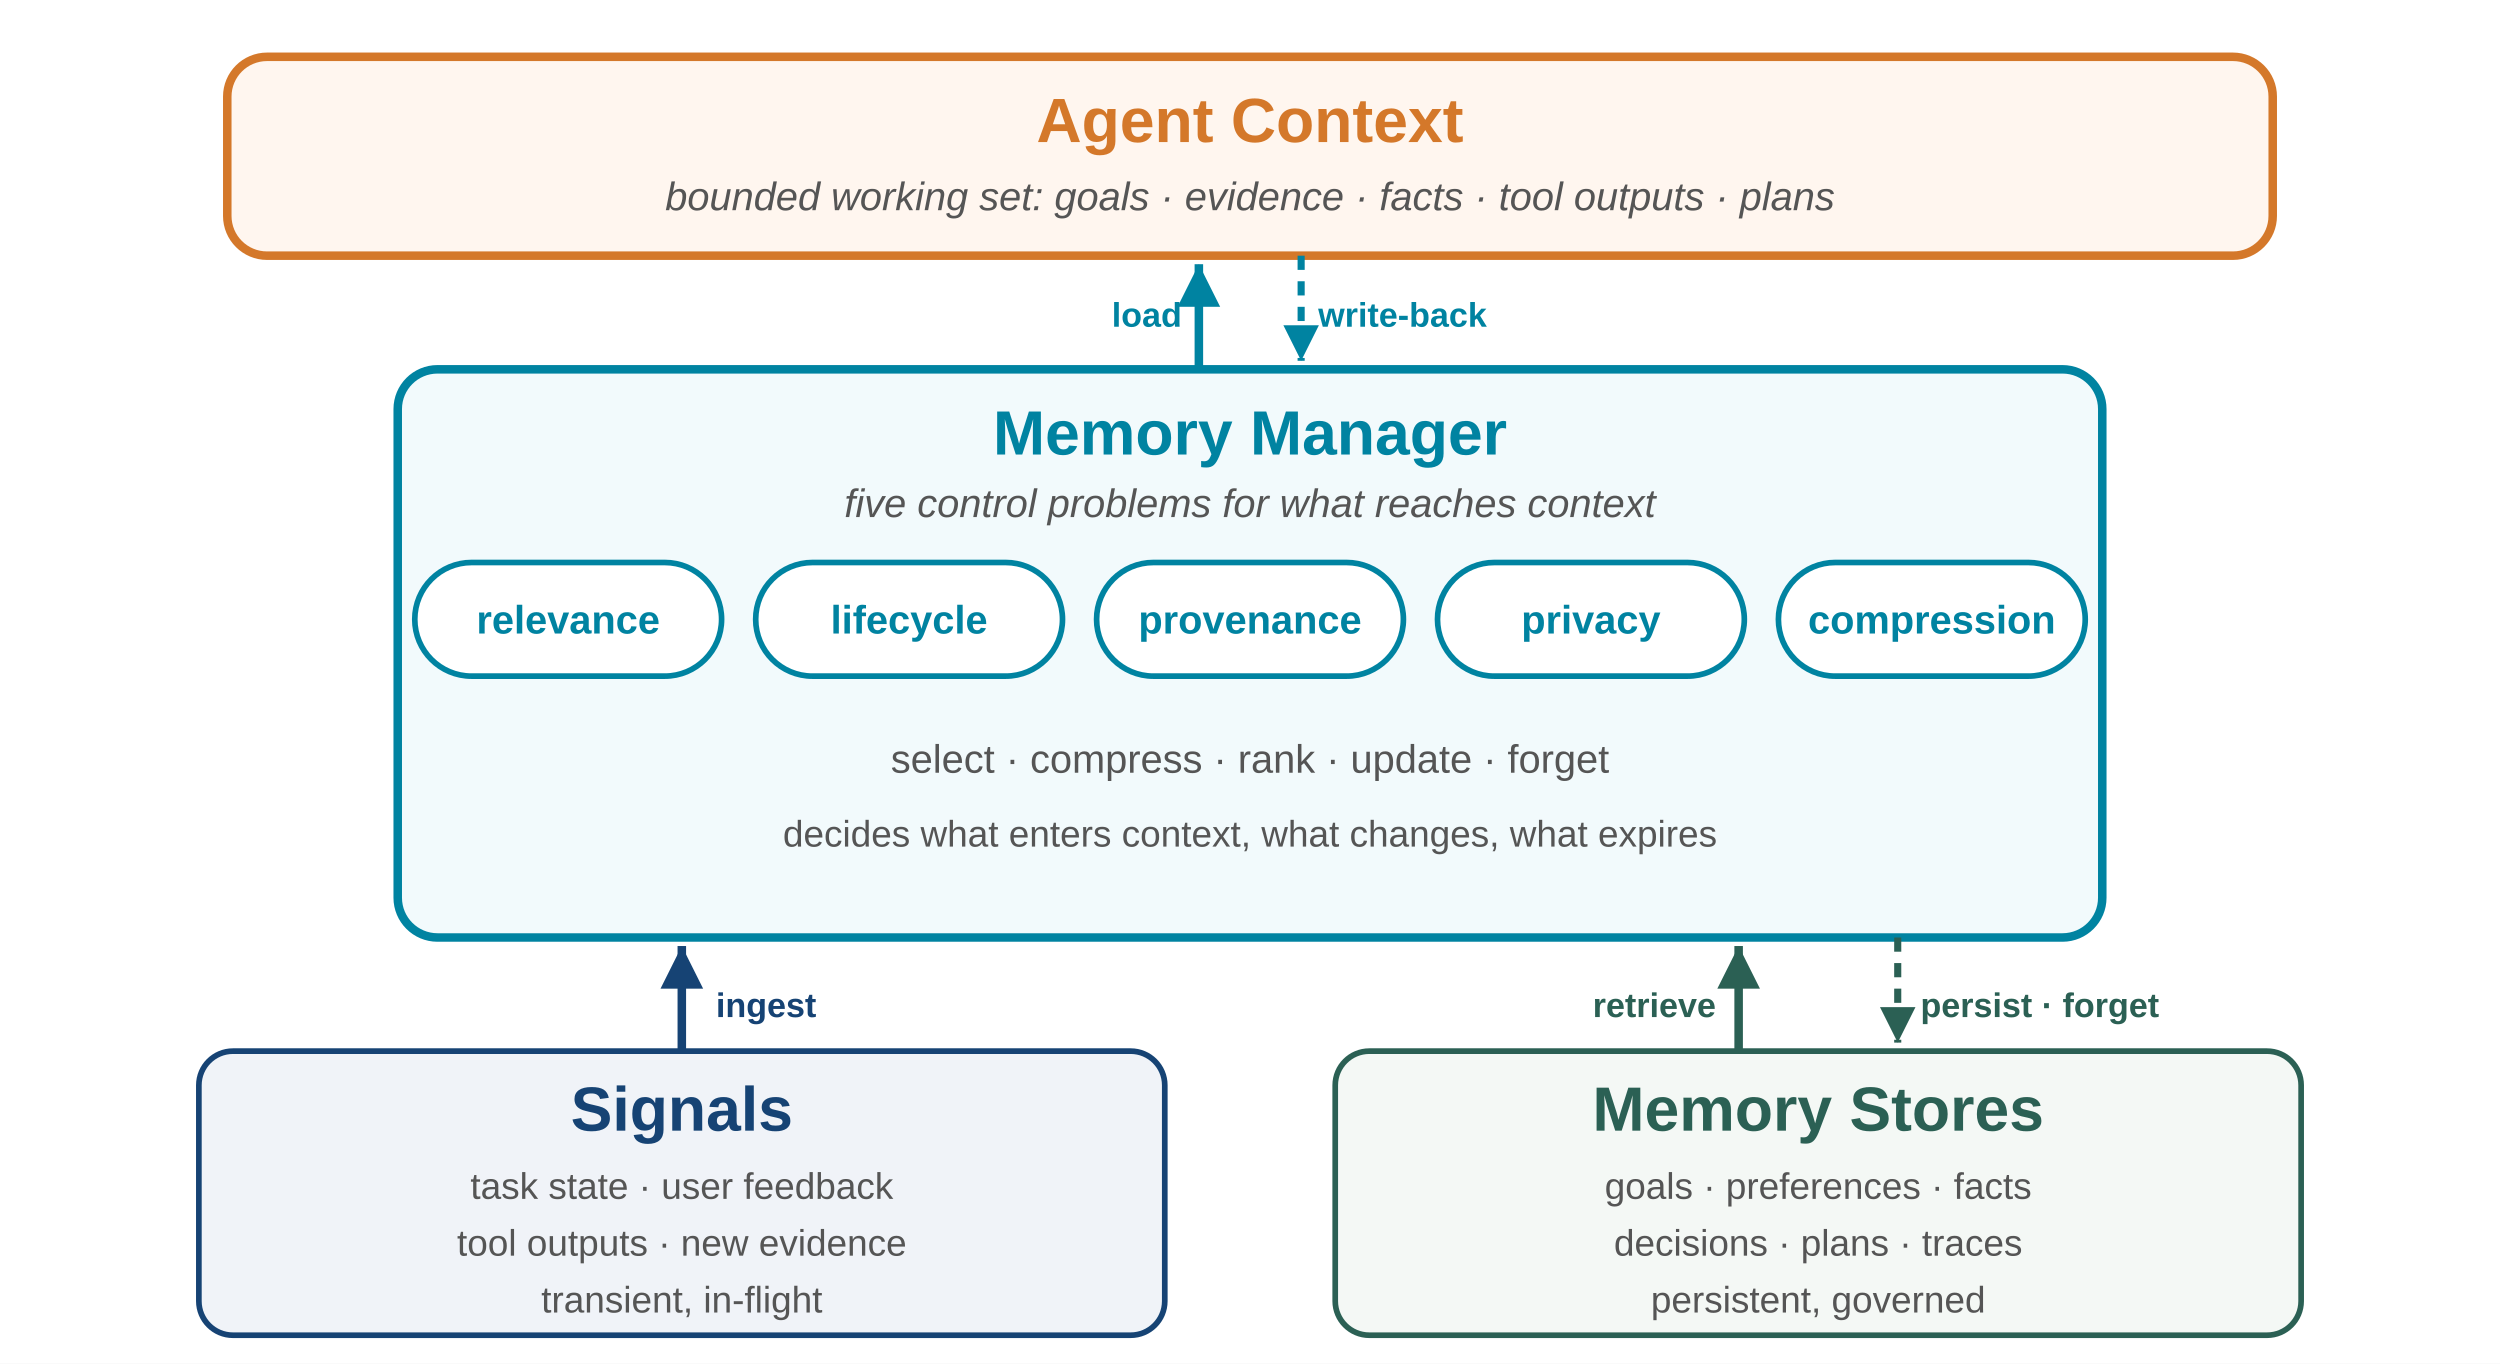
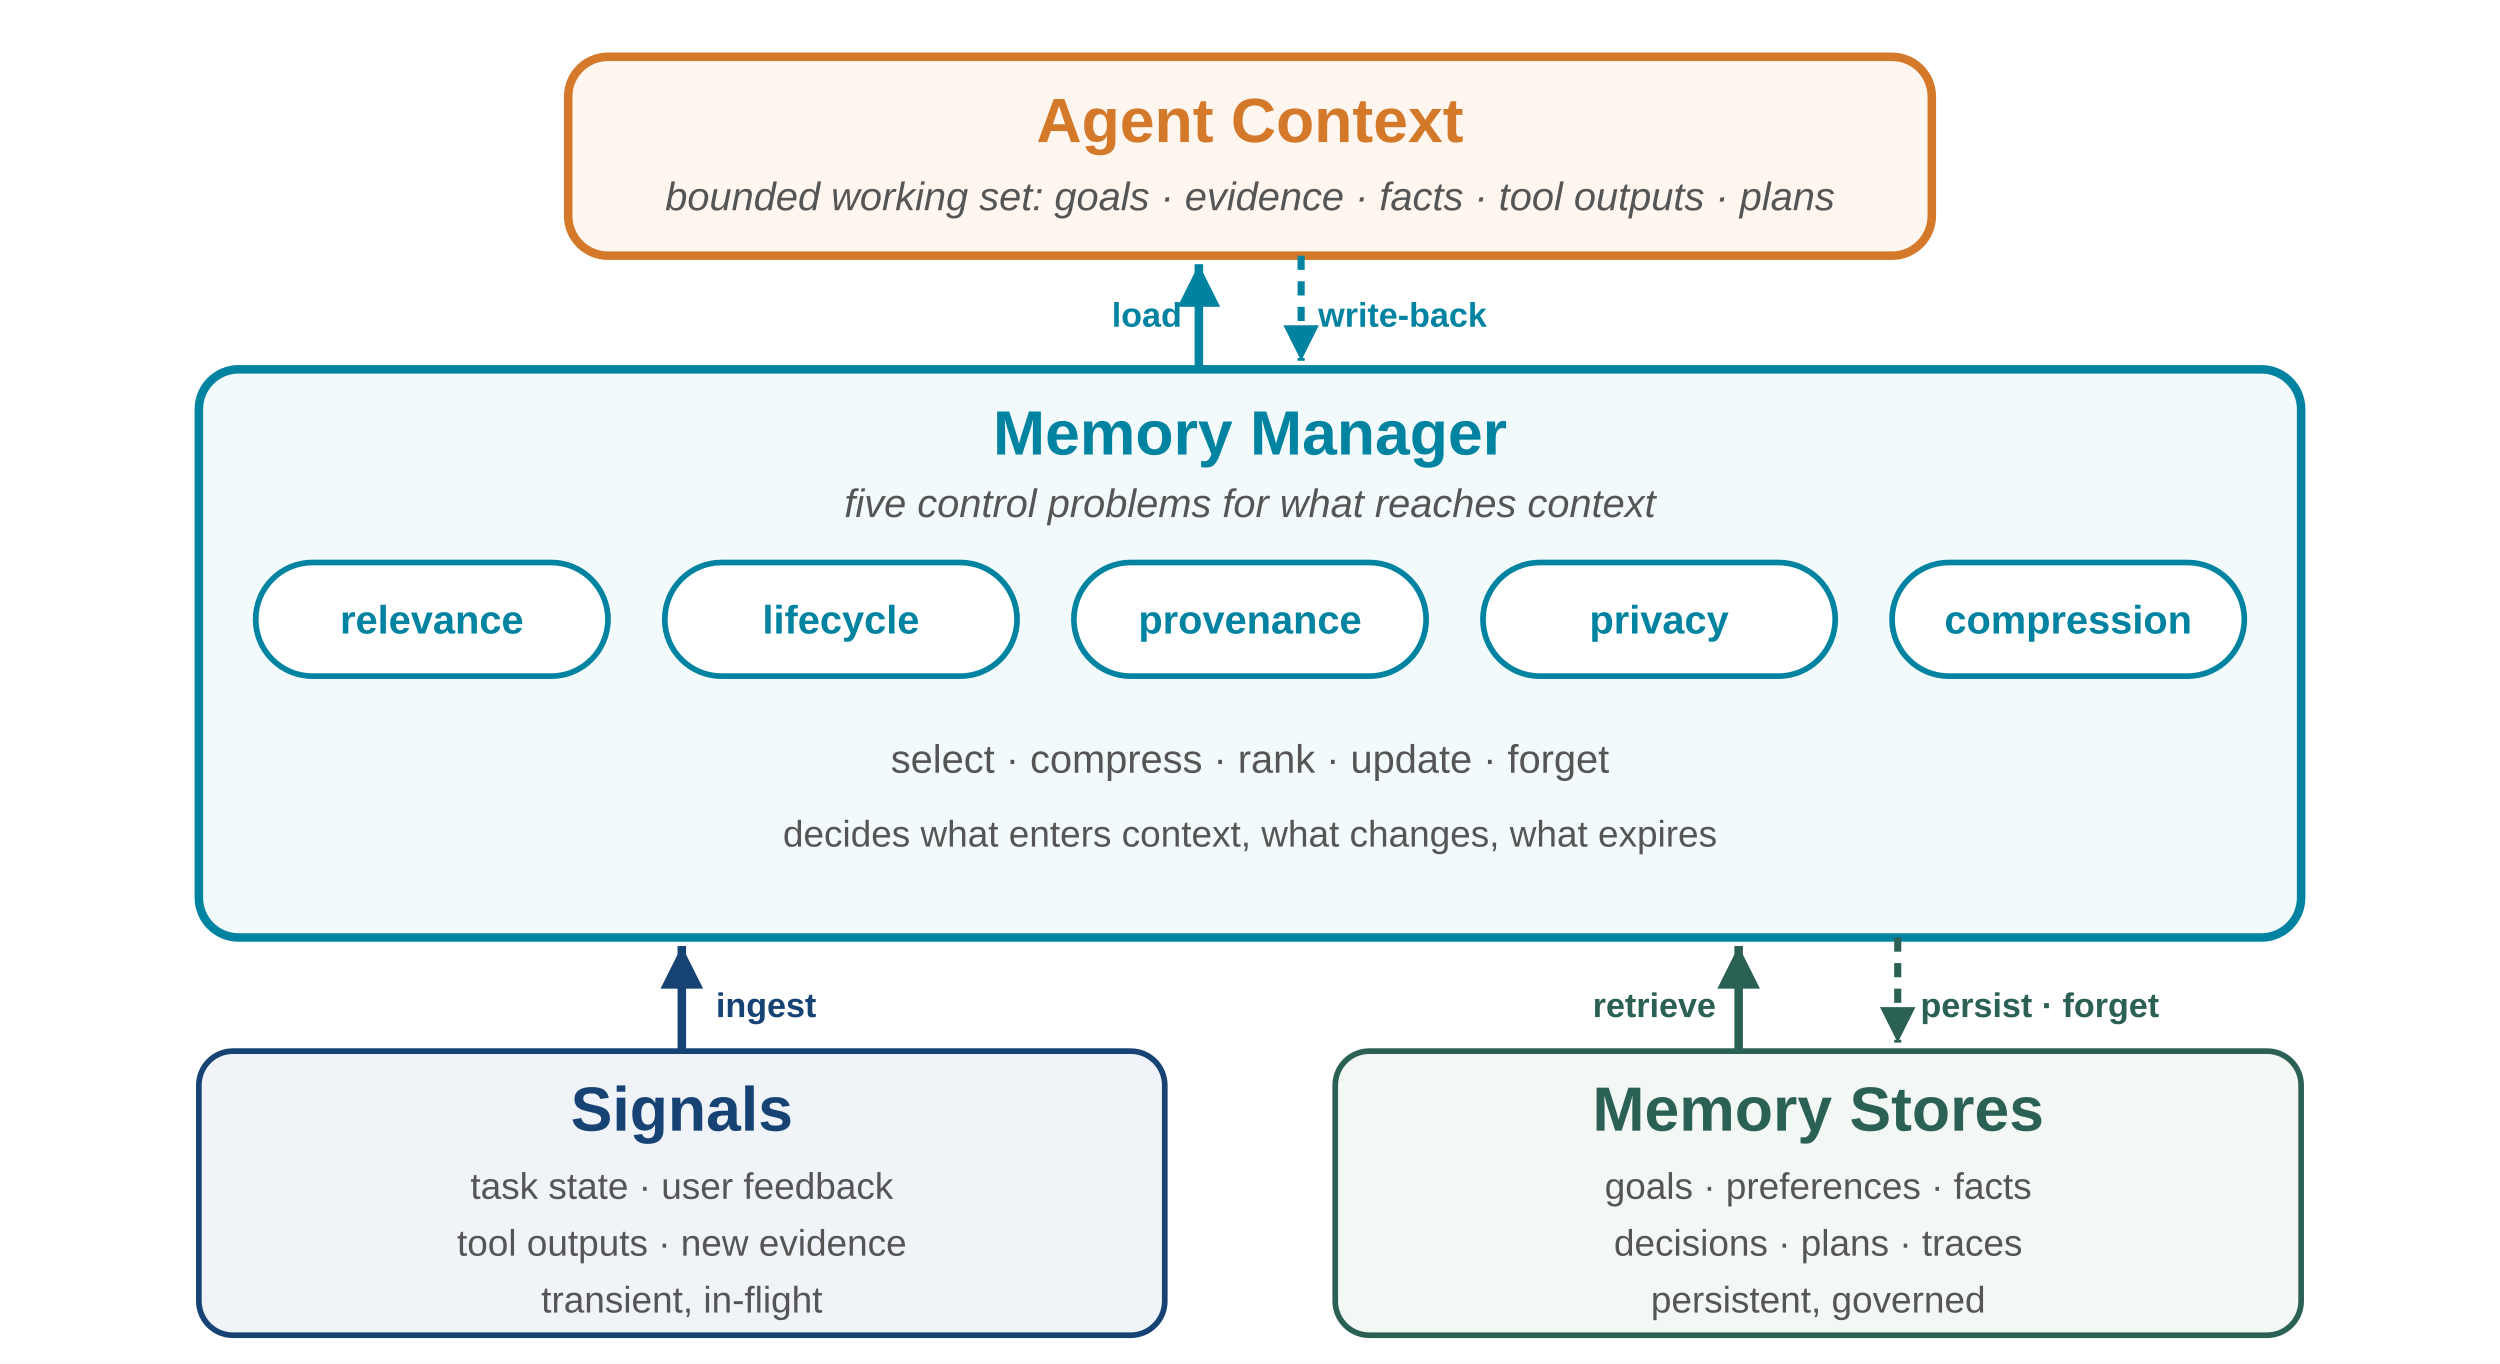
<svg xmlns="http://www.w3.org/2000/svg" viewBox="0 0 880 480" role="img" aria-labelledby="title desc">
  <defs>
    <marker id="arrow-blue" markerWidth="8" markerHeight="8" refX="6" refY="3.5" orient="auto">
      <path d="M1,1 L6,3.5 L1,6 Z" fill="#0083A1" />
    </marker>
    <marker id="arrow-navy" markerWidth="8" markerHeight="8" refX="6" refY="3.5" orient="auto">
      <path d="M1,1 L6,3.5 L1,6 Z" fill="#164374" />
    </marker>
    <marker id="arrow-green" markerWidth="8" markerHeight="8" refX="6" refY="3.5" orient="auto">
      <path d="M1,1 L6,3.5 L1,6 Z" fill="#2B6054" />
    </marker>
    <style>
      .label { font-family: Arial, Helvetica, sans-serif; fill: #333333; }
      .head { font-size: 22px; font-weight: 700; }
      .sub { font-size: 14px; font-style: italic; }
      .small { font-size: 14px; }
      .tiny { font-size: 13px; }
      .chip { font-size: 14px; font-weight: 600; }
      .arrow-label { font-size: 12px; font-weight: 600; }
      .blue { fill: #0083A1; }
      .navy { fill: #164374; }
      .green { fill: #2B6054; }
      .orange { fill: #D4782A; }
      .muted { fill: #555555; }
    </style>
  </defs>
  <rect width="880" height="480" fill="#ffffff" />
-   <rect x="80" y="20" width="720" height="70" rx="14" fill="#FFF6EF" stroke="#D4782A" stroke-width="3" />
+   <rect x="200" y="20" width="480" height="70" rx="14" fill="#FFF6EF" stroke="#D4782A" stroke-width="3" />
  <text x="440" y="50" text-anchor="middle" class="label head orange">Agent Context</text>
  <text x="440" y="74" text-anchor="middle" class="label sub muted">bounded working set: goals · evidence · facts · tool outputs · plans</text>
-   <rect x="140" y="130" width="600" height="200" rx="14" fill="#F2FAFC" stroke="#0083A1" stroke-width="3" />
+   <rect x="70" y="130" width="740" height="200" rx="14" fill="#F2FAFC" stroke="#0083A1" stroke-width="3" />
  <text x="440" y="160" text-anchor="middle" class="label head blue">Memory Manager</text>
  <text x="440" y="182" text-anchor="middle" class="label sub muted">five control problems for what reaches context</text>
-   <rect x="146" y="198" width="108" height="40" rx="20" fill="#ffffff" stroke="#0083A1" stroke-width="2" />
-   <text x="200" y="223" text-anchor="middle" class="label chip blue">relevance</text>
-   <rect x="266" y="198" width="108" height="40" rx="20" fill="#ffffff" stroke="#0083A1" stroke-width="2" />
-   <text x="320" y="223" text-anchor="middle" class="label chip blue">lifecycle</text>
-   <rect x="386" y="198" width="108" height="40" rx="20" fill="#ffffff" stroke="#0083A1" stroke-width="2" />
+   <rect x="90" y="198" width="124" height="40" rx="20" fill="#ffffff" stroke="#0083A1" stroke-width="2" />
+   <text x="152" y="223" text-anchor="middle" class="label chip blue">relevance</text>
+   <rect x="234" y="198" width="124" height="40" rx="20" fill="#ffffff" stroke="#0083A1" stroke-width="2" />
+   <text x="296" y="223" text-anchor="middle" class="label chip blue">lifecycle</text>
+   <rect x="378" y="198" width="124" height="40" rx="20" fill="#ffffff" stroke="#0083A1" stroke-width="2" />
  <text x="440" y="223" text-anchor="middle" class="label chip blue">provenance</text>
-   <rect x="506" y="198" width="108" height="40" rx="20" fill="#ffffff" stroke="#0083A1" stroke-width="2" />
-   <text x="560" y="223" text-anchor="middle" class="label chip blue">privacy</text>
-   <rect x="626" y="198" width="108" height="40" rx="20" fill="#ffffff" stroke="#0083A1" stroke-width="2" />
-   <text x="680" y="223" text-anchor="middle" class="label chip blue">compression</text>
+   <rect x="522" y="198" width="124" height="40" rx="20" fill="#ffffff" stroke="#0083A1" stroke-width="2" />
+   <text x="584" y="223" text-anchor="middle" class="label chip blue">privacy</text>
+   <rect x="666" y="198" width="124" height="40" rx="20" fill="#ffffff" stroke="#0083A1" stroke-width="2" />
+   <text x="728" y="223" text-anchor="middle" class="label chip blue">compression</text>
  <text x="440" y="272" text-anchor="middle" class="label small muted">select · compress · rank · update · forget</text>
  <text x="440" y="298" text-anchor="middle" class="label tiny muted">decides what enters context, what changes, what expires</text>
  <rect x="70" y="370" width="340" height="100" rx="12" fill="#F0F3F8" stroke="#164374" stroke-width="2" />
  <text x="240" y="398" text-anchor="middle" class="label head navy">Signals</text>
  <text x="240" y="422" text-anchor="middle" class="label tiny muted">task state · user feedback</text>
  <text x="240" y="442" text-anchor="middle" class="label tiny muted">tool outputs · new evidence</text>
  <text x="240" y="462" text-anchor="middle" class="label tiny muted">transient, in-flight</text>
  <rect x="470" y="370" width="340" height="100" rx="12" fill="#F4F8F5" stroke="#2B6054" stroke-width="2" />
  <text x="640" y="398" text-anchor="middle" class="label head green">Memory Stores</text>
  <text x="640" y="422" text-anchor="middle" class="label tiny muted">goals · preferences · facts</text>
  <text x="640" y="442" text-anchor="middle" class="label tiny muted">decisions · plans · traces</text>
  <text x="640" y="462" text-anchor="middle" class="label tiny muted">persistent, governed</text>
  <path d="M 422 130 L 422 93" fill="none" stroke="#0083A1" stroke-width="3" marker-end="url(#arrow-blue)" />
  <text x="416" y="115" text-anchor="end" class="label arrow-label blue">load</text>
  <path d="M 458 90 L 458 127" fill="none" stroke="#0083A1" stroke-width="2.5" stroke-dasharray="5 4" marker-end="url(#arrow-blue)" />
  <text x="464" y="115" text-anchor="start" class="label arrow-label blue">write-back</text>
  <path d="M 240 370 L 240 333" fill="none" stroke="#164374" stroke-width="3" marker-end="url(#arrow-navy)" />
  <text x="252" y="358" text-anchor="start" class="label arrow-label navy">ingest</text>
  <path d="M 612 370 L 612 333" fill="none" stroke="#2B6054" stroke-width="3" marker-end="url(#arrow-green)" />
  <text x="604" y="358" text-anchor="end" class="label arrow-label green">retrieve</text>
  <path d="M 668 330 L 668 367" fill="none" stroke="#2B6054" stroke-width="2.5" stroke-dasharray="5 4" marker-end="url(#arrow-green)" />
  <text x="676" y="358" text-anchor="start" class="label arrow-label green">persist · forget</text>
</svg>
